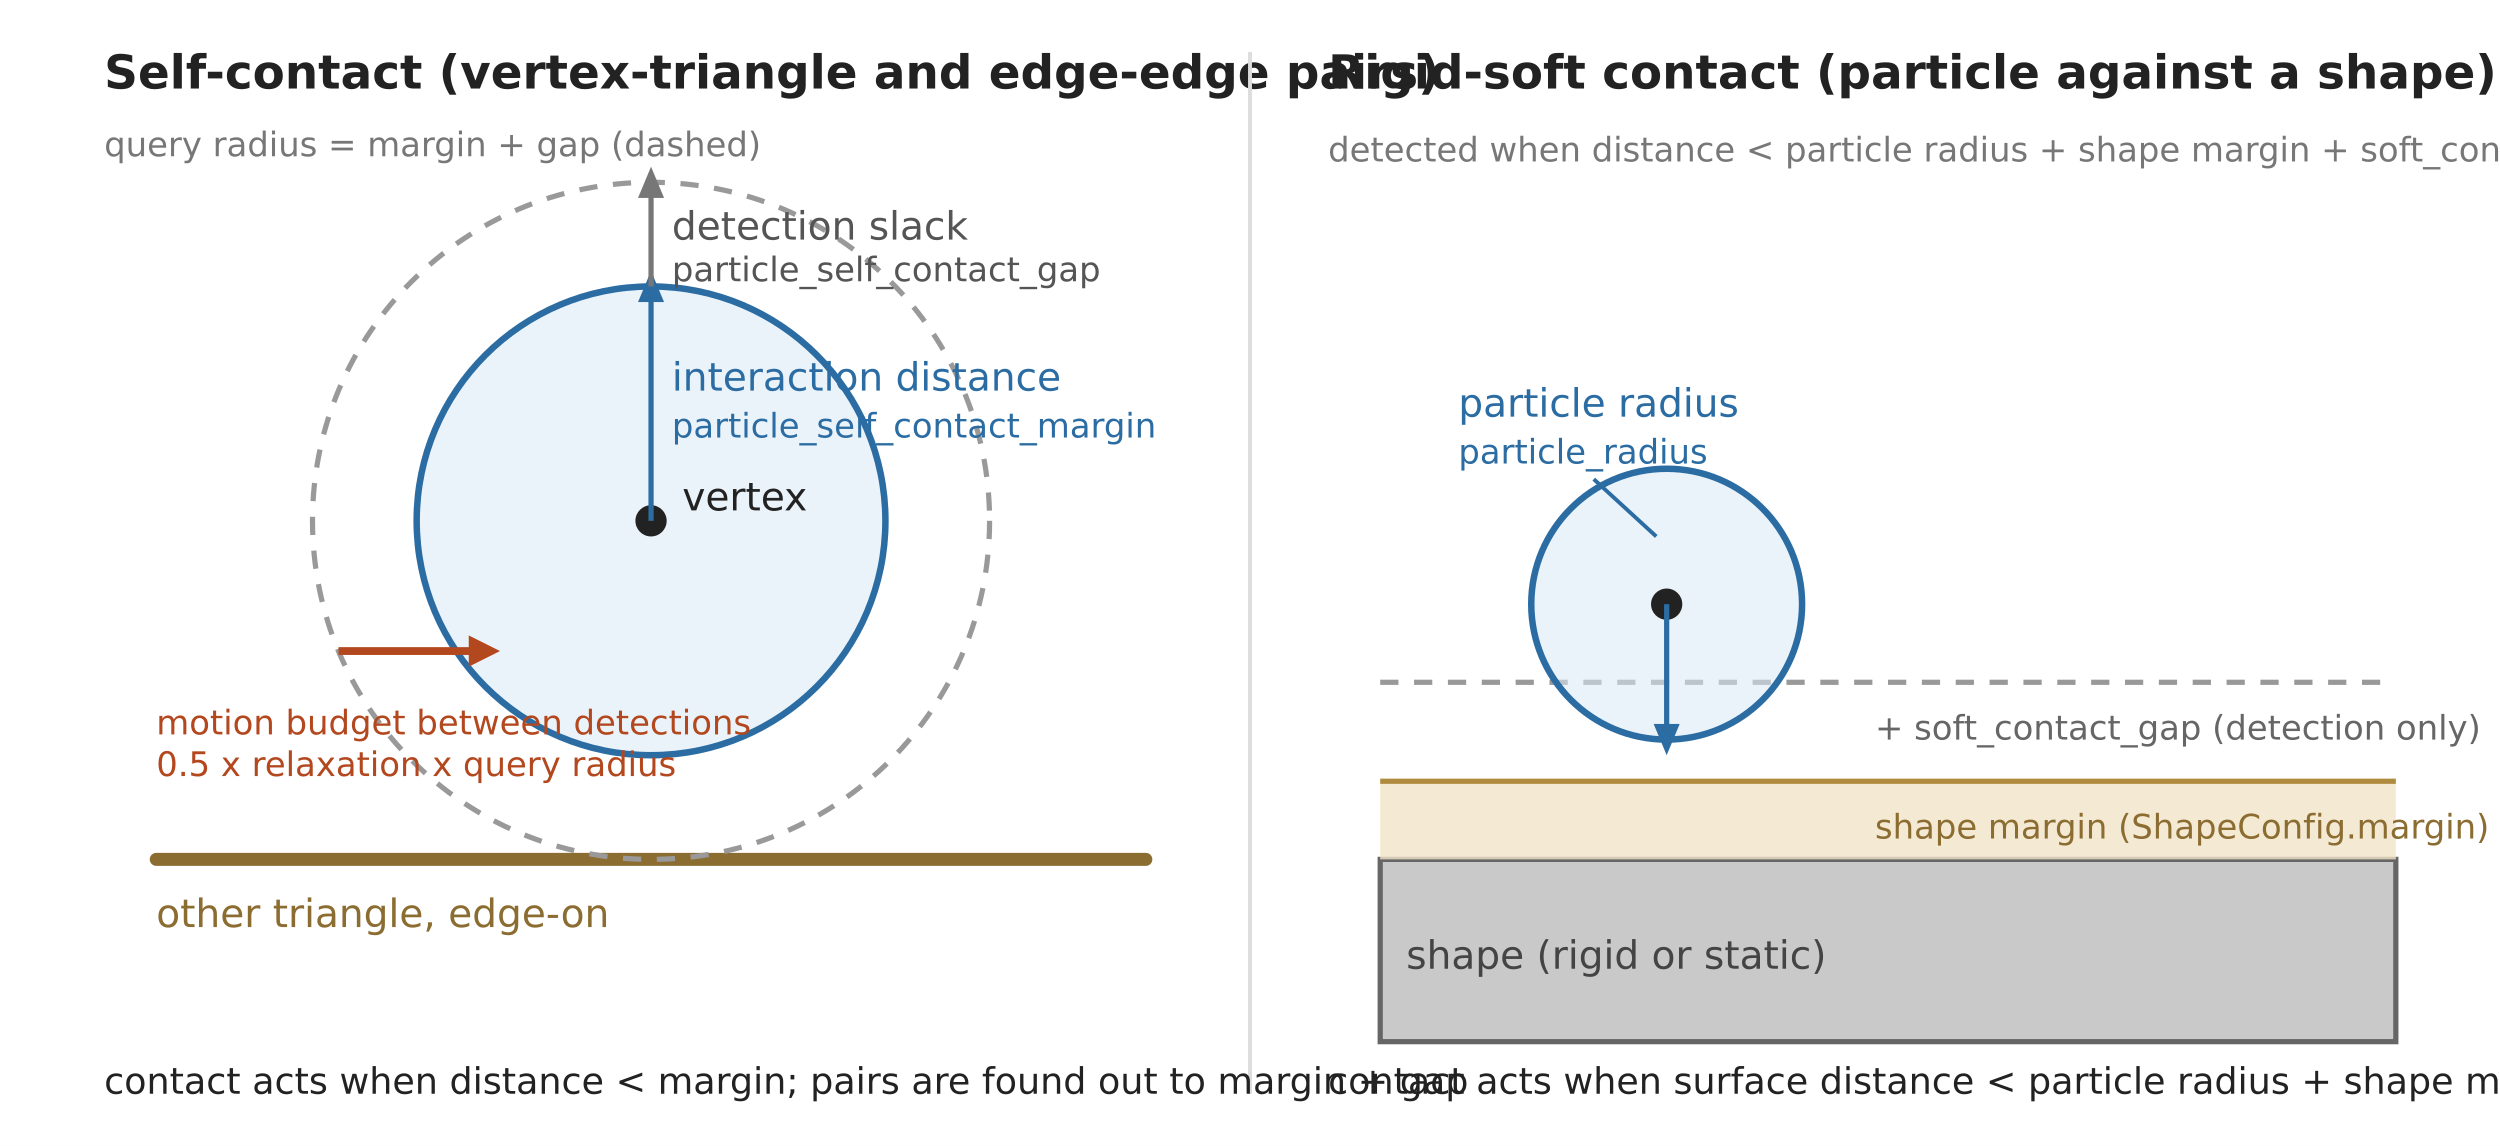
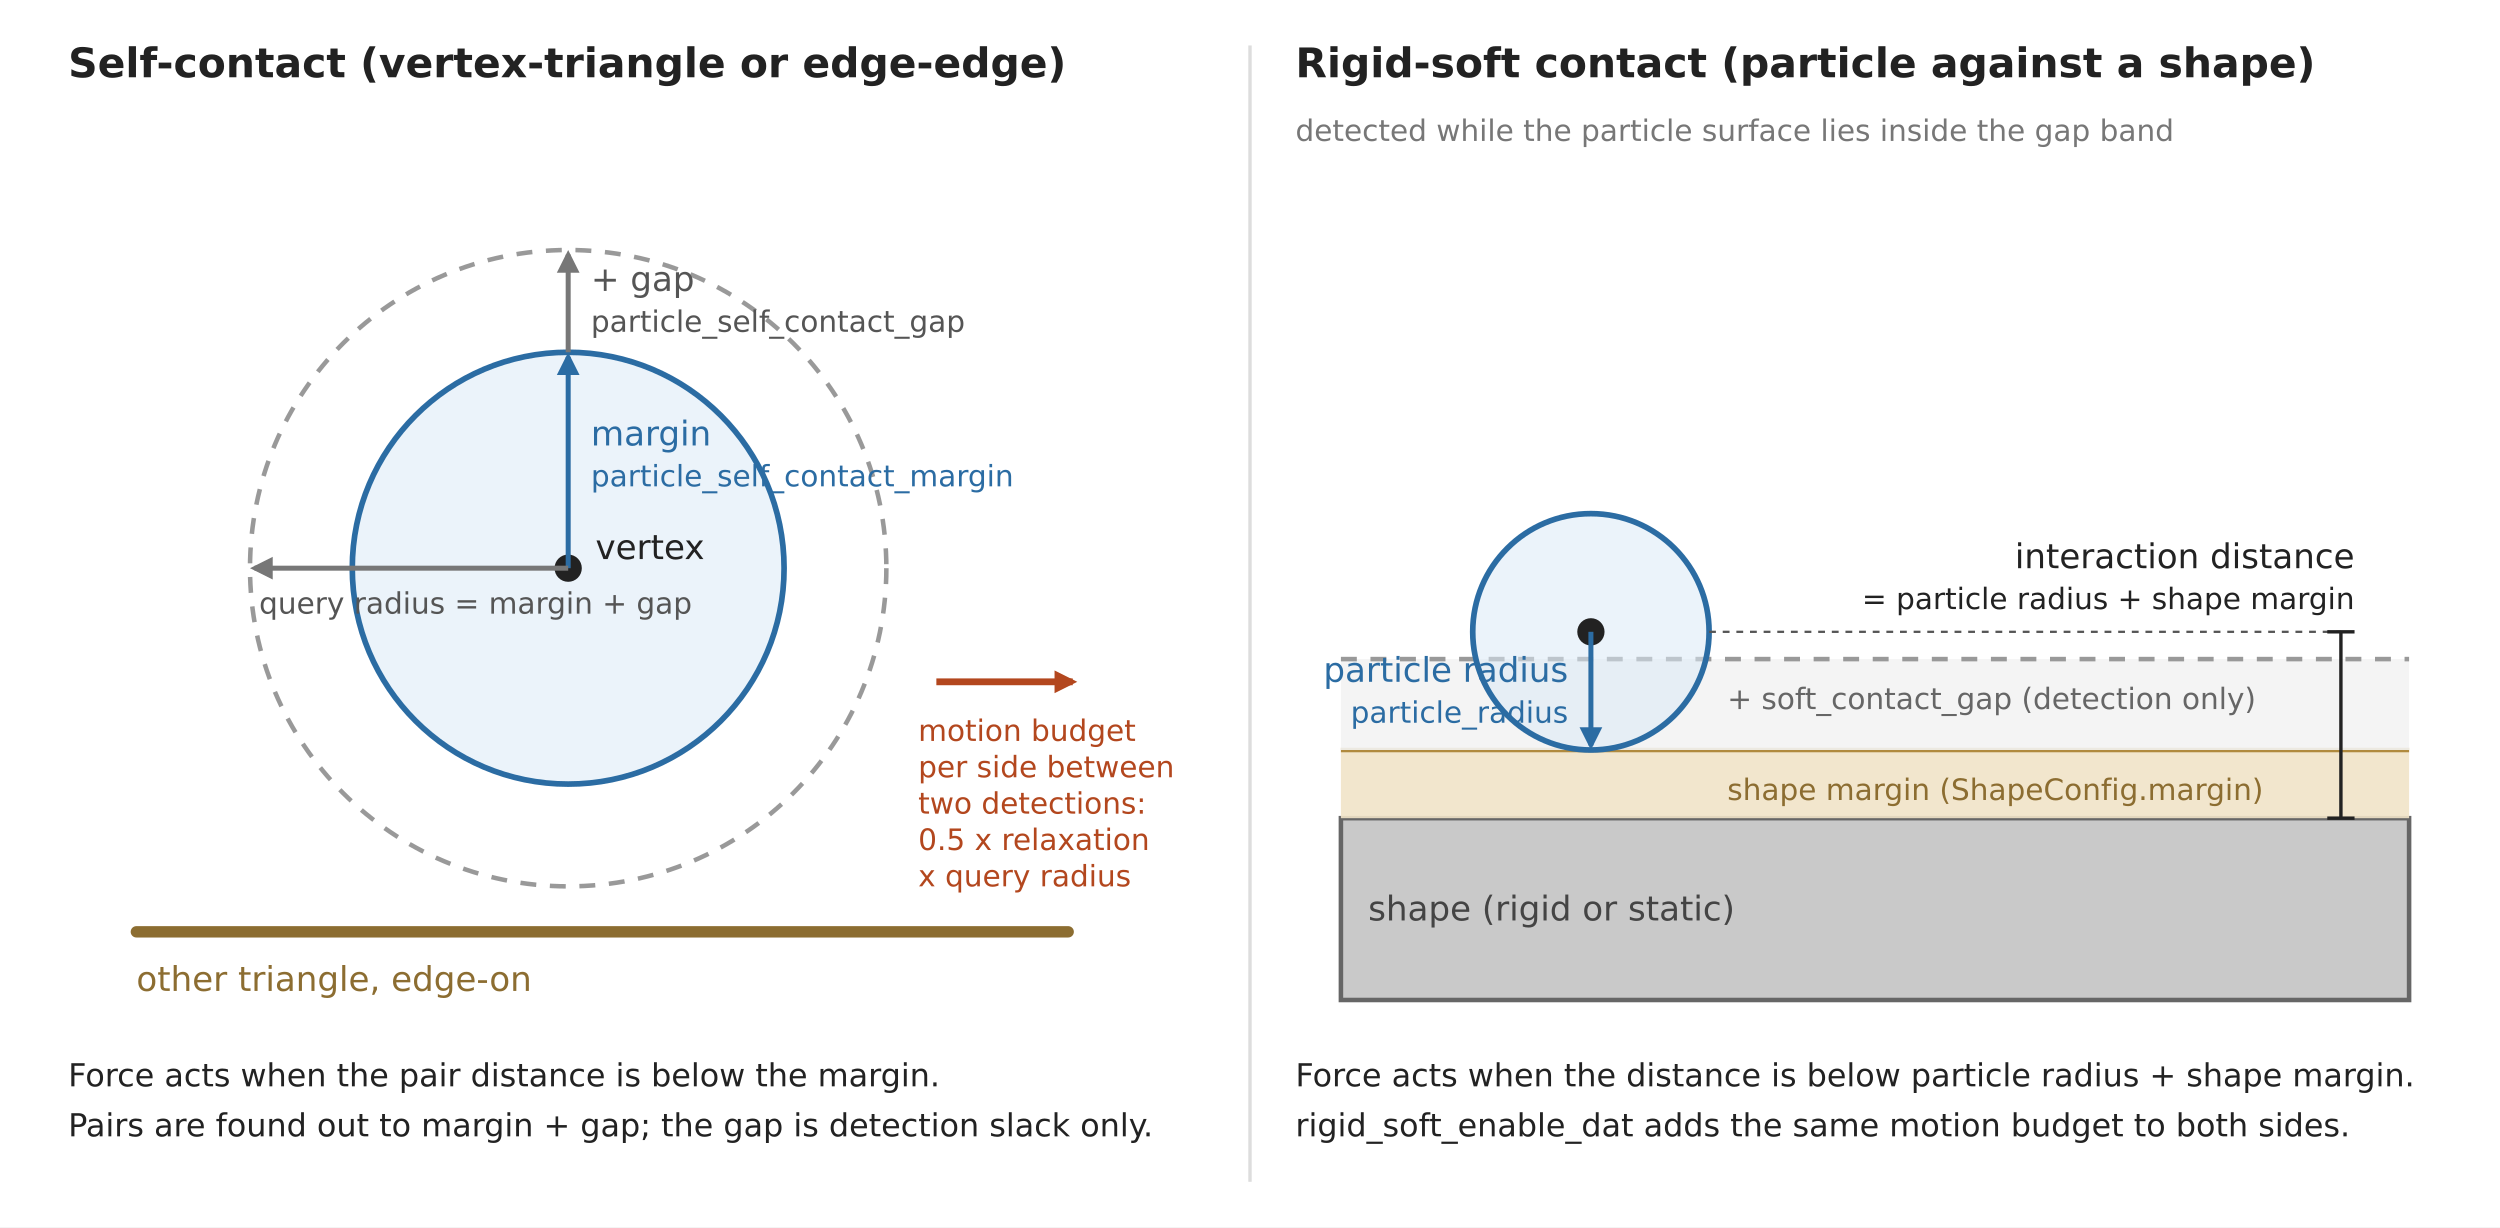
- <svg xmlns="http://www.w3.org/2000/svg" width="960" height="440" viewBox="0 0 960 440" font-family="DejaVu Sans, Arial, sans-serif" font-size="15">
-   <rect x="0" y="0" width="960" height="440" fill="#ffffff" />
-   <text x="40" y="34" font-size="18" font-weight="bold" fill="#222">Self-contact (vertex-triangle and edge-edge pairs)</text>
-   <line x1="60" y1="330" x2="440" y2="330" stroke="#8c6d31" stroke-width="5" stroke-linecap="round" />
-   <text x="60" y="356" fill="#8c6d31">other triangle, edge-on</text>
-   <circle cx="250" cy="200" r="130" fill="none" stroke="#999" stroke-width="2" stroke-dasharray="7 6" />
-   <circle cx="250" cy="200" r="90" fill="#dbe9f6" fill-opacity="0.55" stroke="#2b6ca3" stroke-width="2.5" />
-   <circle cx="250" cy="200" r="6" fill="#222" />
-   <text x="262" y="196" fill="#222">vertex</text>
-   <line x1="250" y1="200" x2="250" y2="110" stroke="#2b6ca3" stroke-width="2" />
-   <polygon points="250,104 245,116 255,116" fill="#2b6ca3" />
-   <text x="258" y="150" fill="#2b6ca3">interaction distance</text>
-   <text x="258" y="168" fill="#2b6ca3" font-size="13">particle_self_contact_margin</text>
-   <line x1="250" y1="110" x2="250" y2="70" stroke="#777" stroke-width="2" />
-   <polygon points="250,64 245,76 255,76" fill="#777" />
-   <text x="258" y="92" fill="#555">detection slack</text>
-   <text x="258" y="108" fill="#555" font-size="13">particle_self_contact_gap</text>
-   <text x="40" y="60" fill="#777" font-size="13">query radius = margin + gap (dashed)</text>
-   <line x1="130" y1="250" x2="185" y2="250" stroke="#b3471e" stroke-width="3" />
-   <polygon points="192,250 180,244 180,256" fill="#b3471e" />
-   <text x="60" y="282" fill="#b3471e" font-size="13">motion budget between detections</text>
-   <text x="60" y="298" fill="#b3471e" font-size="13">0.5 x relaxation x query radius</text>
-   <line x1="480" y1="20" x2="480" y2="420" stroke="#ddd" stroke-width="1.5" />
-   <text x="510" y="34" font-size="18" font-weight="bold" fill="#222">Rigid-soft contact (particle against a shape)</text>
-   <rect x="530" y="330" width="390" height="70" fill="#c9c9c9" stroke="#666" stroke-width="2" />
-   <text x="540" y="372" fill="#444">shape (rigid or static)</text>
-   <rect x="530" y="300" width="390" height="30" fill="#f1e3c8" fill-opacity="0.8" stroke="none" />
-   <line x1="530" y1="300" x2="920" y2="300" stroke="#b08a3e" stroke-width="2" />
-   <text x="720" y="322" fill="#8c6d31" font-size="13">shape margin (ShapeConfig.margin)</text>
-   <line x1="530" y1="262" x2="920" y2="262" stroke="#999" stroke-width="2" stroke-dasharray="7 6" />
-   <text x="720" y="284" fill="#666" font-size="13">+ soft_contact_gap (detection only)</text>
-   <circle cx="640" cy="232" r="52" fill="#dbe9f6" fill-opacity="0.55" stroke="#2b6ca3" stroke-width="2.5" />
-   <circle cx="640" cy="232" r="6" fill="#222" />
-   <line x1="640" y1="232" x2="640" y2="284" stroke="#2b6ca3" stroke-width="2" />
-   <polygon points="640,290 635,278 645,278" fill="#2b6ca3" />
-   <text x="560" y="160" fill="#2b6ca3">particle radius</text>
-   <text x="560" y="178" fill="#2b6ca3" font-size="13">particle_radius</text>
-   <line x1="612" y1="184" x2="636" y2="206" stroke="#2b6ca3" stroke-width="1.5" />
-   <text x="510" y="420" fill="#222" font-size="14">contact acts when surface distance &lt; particle radius + shape margin</text>
-   <text x="510" y="62" fill="#777" font-size="13">detected when distance &lt; particle radius + shape margin + soft_contact_gap</text>
-   <text x="40" y="420" fill="#222" font-size="14">contact acts when distance &lt; margin; pairs are found out to margin + gap</text>
+ <svg xmlns="http://www.w3.org/2000/svg" width="1100" height="540" viewBox="0 0 1100 540" font-family="DejaVu Sans, Arial, sans-serif" font-size="15">
+   <rect x="0" y="0" width="1100" height="540" fill="#ffffff" />
+   <defs>
+     <marker id="blue" markerWidth="10" markerHeight="10" refX="8" refY="5" orient="auto" markerUnits="userSpaceOnUse">
+       <path d="M0,0 L10,5 L0,10 z" fill="#2b6ca3" />
+     </marker>
+     <marker id="grey" markerWidth="10" markerHeight="10" refX="8" refY="5" orient="auto" markerUnits="userSpaceOnUse">
+       <path d="M0,0 L10,5 L0,10 z" fill="#777" />
+     </marker>
+     <marker id="red" markerWidth="10" markerHeight="10" refX="8" refY="5" orient="auto" markerUnits="userSpaceOnUse">
+       <path d="M0,0 L10,5 L0,10 z" fill="#b3471e" />
+     </marker>
+   </defs>
+   <text x="30" y="34" font-size="18" font-weight="bold" fill="#222">Self-contact (vertex-triangle or edge-edge)</text>
+   <line x1="60" y1="410" x2="470" y2="410" stroke="#8c6d31" stroke-width="5" stroke-linecap="round" />
+   <text x="60" y="436" fill="#8c6d31">other triangle, edge-on</text>
+   <circle cx="250" cy="250" r="140" fill="none" stroke="#999" stroke-width="2" stroke-dasharray="7 6" />
+   <circle cx="250" cy="250" r="95" fill="#dbe9f6" fill-opacity="0.55" stroke="#2b6ca3" stroke-width="2.5" />
+   <circle cx="250" cy="250" r="6" fill="#222" />
+   <text x="262" y="246" fill="#222">vertex</text>
+   <line x1="250" y1="250" x2="250" y2="157" stroke="#2b6ca3" stroke-width="2.2" marker-end="url(#blue)" />
+   <text x="260" y="196" fill="#2b6ca3">margin</text>
+   <text x="260" y="214" fill="#2b6ca3" font-size="13">particle_self_contact_margin</text>
+   <line x1="250" y1="155" x2="250" y2="112" stroke="#777" stroke-width="2.2" marker-end="url(#grey)" />
+   <text x="260" y="128" fill="#555">+ gap</text>
+   <text x="260" y="146" fill="#555" font-size="13">particle_self_contact_gap</text>
+   <line x1="250" y1="250" x2="112" y2="250" stroke="#777" stroke-width="2.2" marker-end="url(#grey)" />
+   <text x="114" y="270" fill="#555" font-size="13">query radius = margin + gap</text>
+   <line x1="412" y1="300" x2="472" y2="300" stroke="#b3471e" stroke-width="3" marker-end="url(#red)" />
+   <text x="404" y="326" fill="#b3471e" font-size="13">motion budget</text>
+   <text x="404" y="342" fill="#b3471e" font-size="13">per side between</text>
+   <text x="404" y="358" fill="#b3471e" font-size="13">two detections:</text>
+   <text x="404" y="374" fill="#b3471e" font-size="13">0.5 x relaxation</text>
+   <text x="404" y="390" fill="#b3471e" font-size="13">x query radius</text>
+   <text x="30" y="478" fill="#222" font-size="14">Force acts when the pair distance is below the margin.</text>
+   <text x="30" y="500" fill="#222" font-size="14">Pairs are found out to margin + gap; the gap is detection slack only.</text>
+   <line x1="550" y1="20" x2="550" y2="520" stroke="#ddd" stroke-width="1.5" />
+   <text x="570" y="34" font-size="18" font-weight="bold" fill="#222">Rigid-soft contact (particle against a shape)</text>
+   <text x="570" y="62" fill="#777" font-size="13">detected while the particle surface lies inside the gap band</text>
+   <rect x="590" y="360" width="470" height="80" fill="#c9c9c9" stroke="#666" stroke-width="2" />
+   <text x="602" y="405" fill="#444">shape (rigid or static)</text>
+   <rect x="590" y="330" width="470" height="30" fill="#f1e3c8" fill-opacity="0.9" />
+   <line x1="590" y1="330" x2="1060" y2="330" stroke="#b08a3e" stroke-width="2" />
+   <text x="760" y="352" fill="#8c6d31" font-size="13">shape margin (ShapeConfig.margin)</text>
+   <rect x="590" y="290" width="470" height="40" fill="#f3f3f3" fill-opacity="0.9" />
+   <line x1="590" y1="290" x2="1060" y2="290" stroke="#999" stroke-width="2" stroke-dasharray="7 6" />
+   <text x="760" y="312" fill="#666" font-size="13">+ soft_contact_gap (detection only)</text>
+   <circle cx="700" cy="278" r="52" fill="#dbe9f6" fill-opacity="0.55" stroke="#2b6ca3" stroke-width="2.5" />
+   <circle cx="700" cy="278" r="6" fill="#222" />
+   <line x1="700" y1="278" x2="700" y2="328" stroke="#2b6ca3" stroke-width="2.2" marker-end="url(#blue)" />
+   <text x="690" y="300" fill="#2b6ca3" text-anchor="end">particle radius</text>
+   <text x="690" y="318" fill="#2b6ca3" font-size="13" text-anchor="end">particle_radius</text>
+   <line x1="752" y1="278" x2="1030" y2="278" stroke="#555" stroke-width="1" stroke-dasharray="3 3" />
+   <line x1="1030" y1="278" x2="1030" y2="360" stroke="#222" stroke-width="1.5" />
+   <line x1="1024" y1="278" x2="1036" y2="278" stroke="#222" stroke-width="1.5" />
+   <line x1="1024" y1="360" x2="1036" y2="360" stroke="#222" stroke-width="1.5" />
+   <text x="1036" y="250" fill="#222" text-anchor="end">interaction distance</text>
+   <text x="1036" y="268" fill="#222" font-size="13" text-anchor="end">= particle radius + shape margin</text>
+   <text x="570" y="478" fill="#222" font-size="14">Force acts when the distance is below particle radius + shape margin.</text>
+   <text x="570" y="500" fill="#222" font-size="14">rigid_soft_enable_dat adds the same motion budget to both sides.</text>
</svg>
